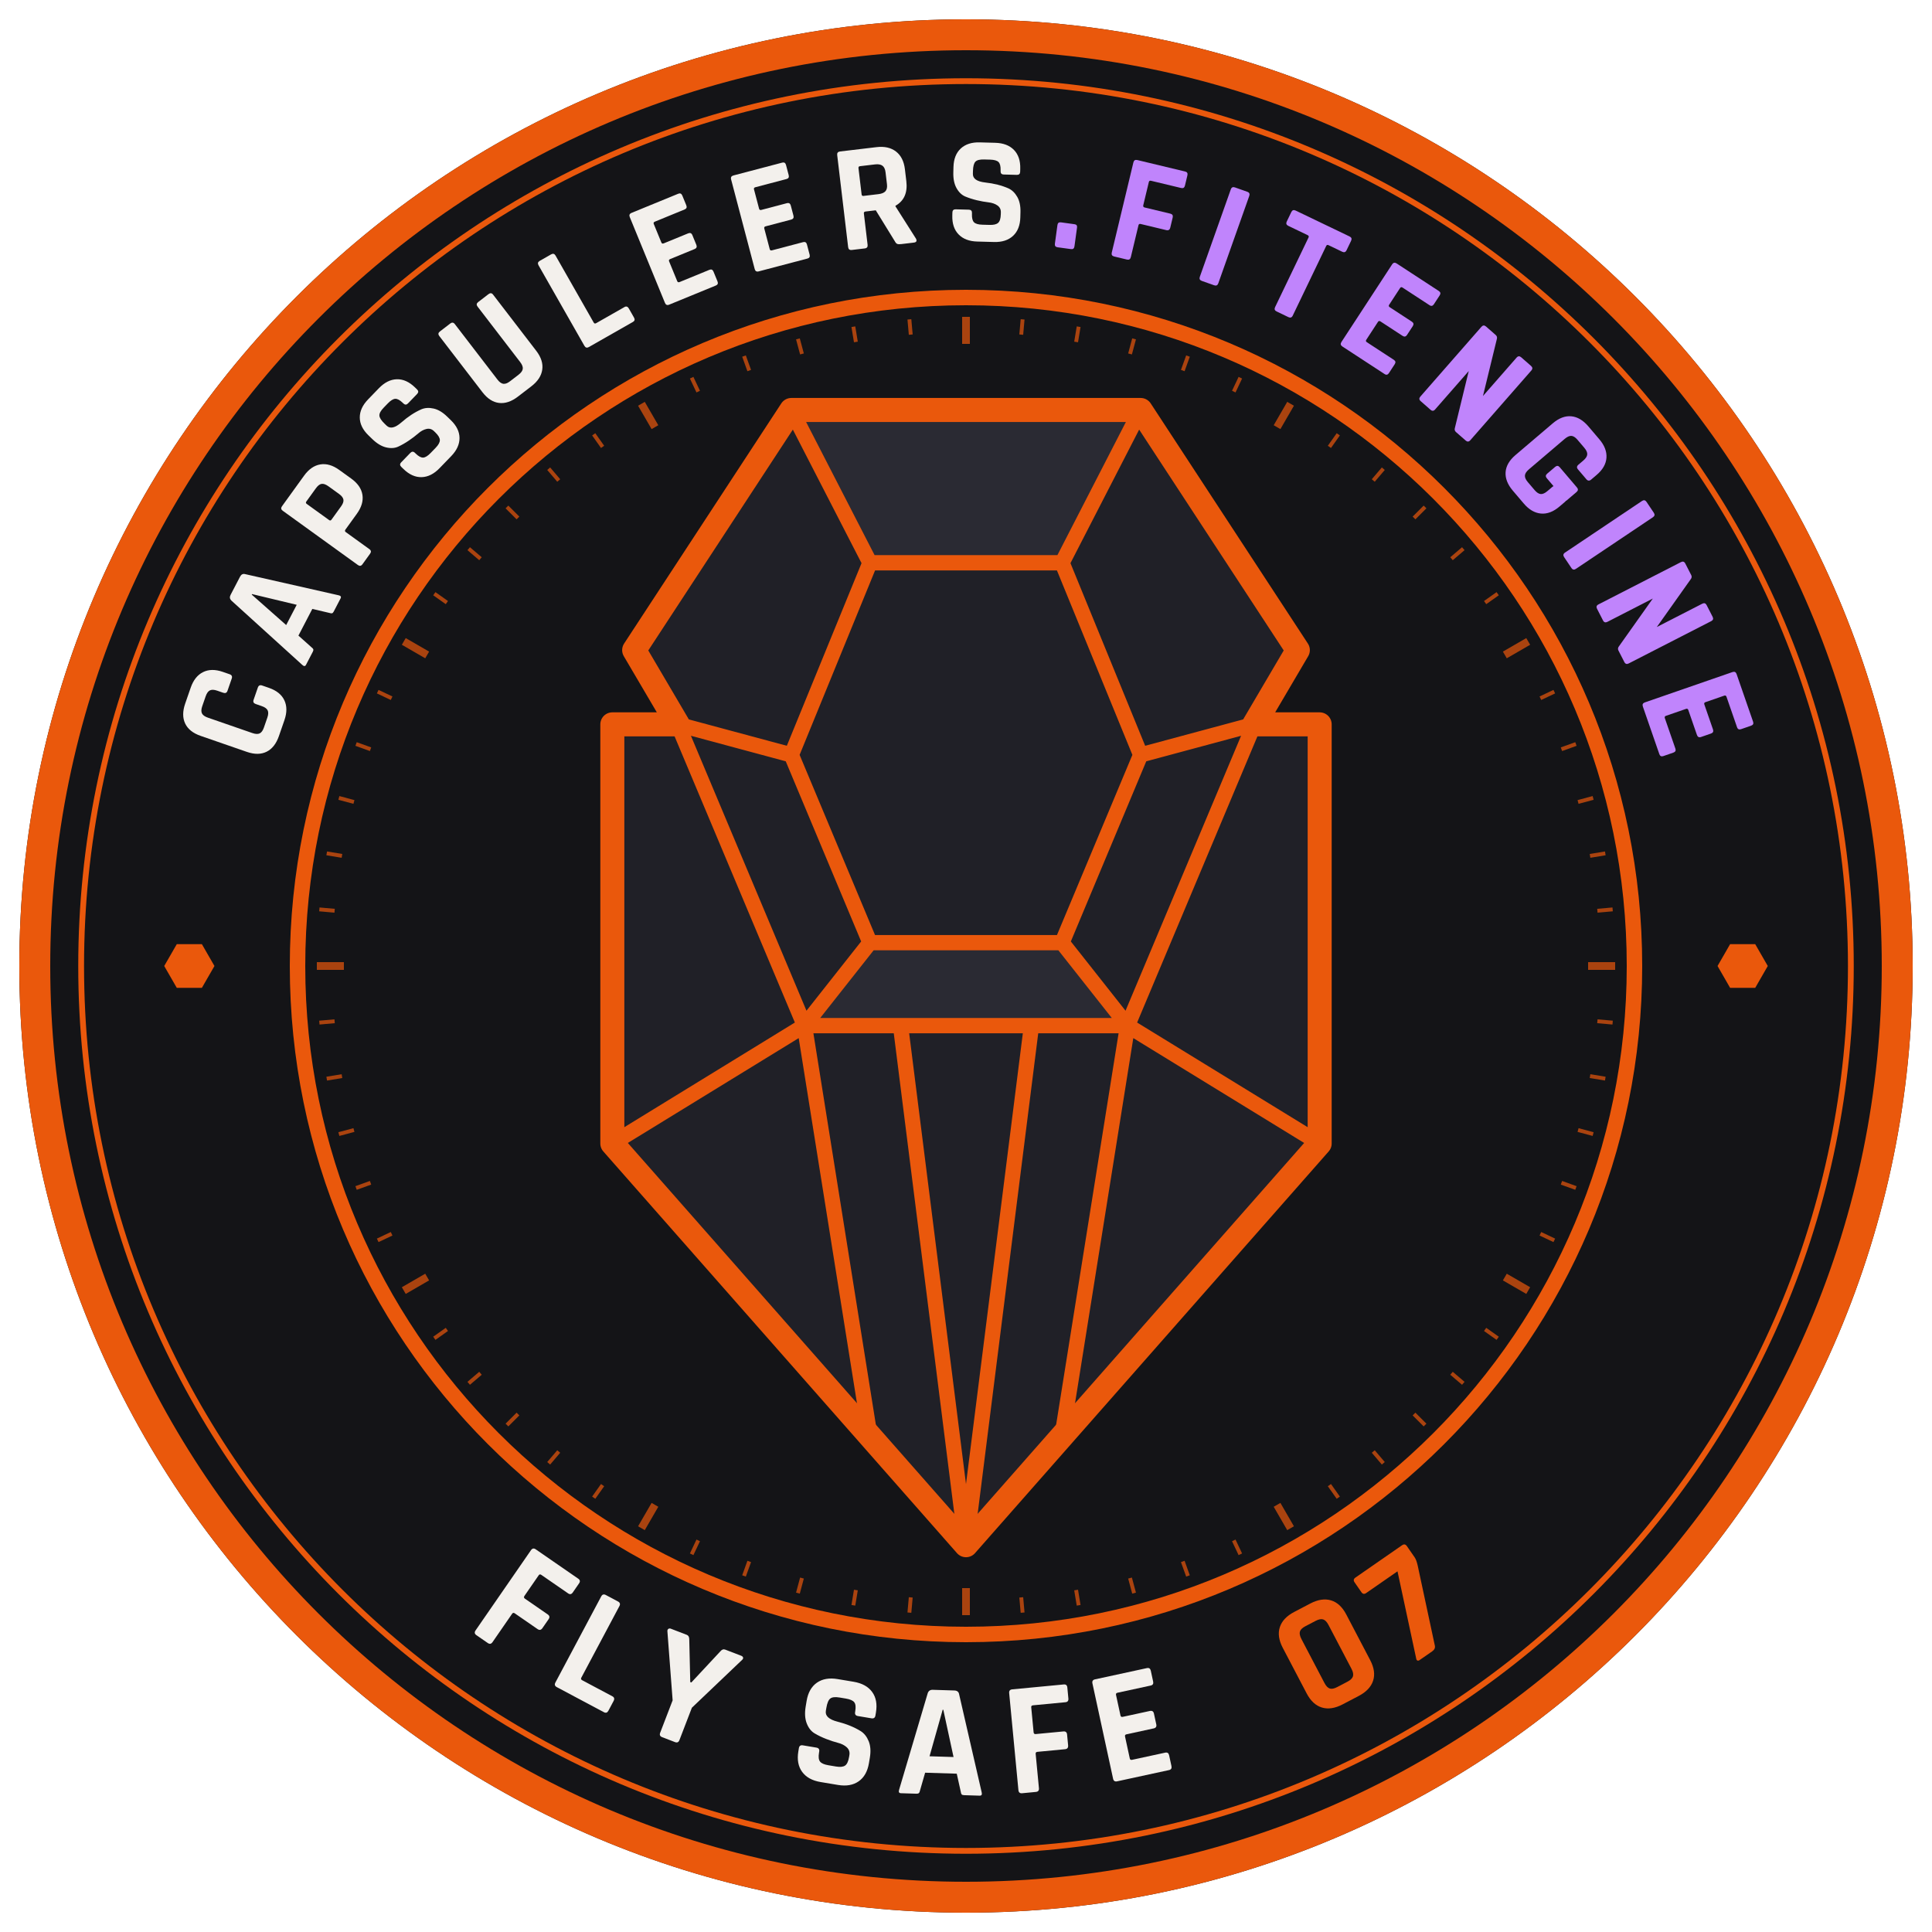
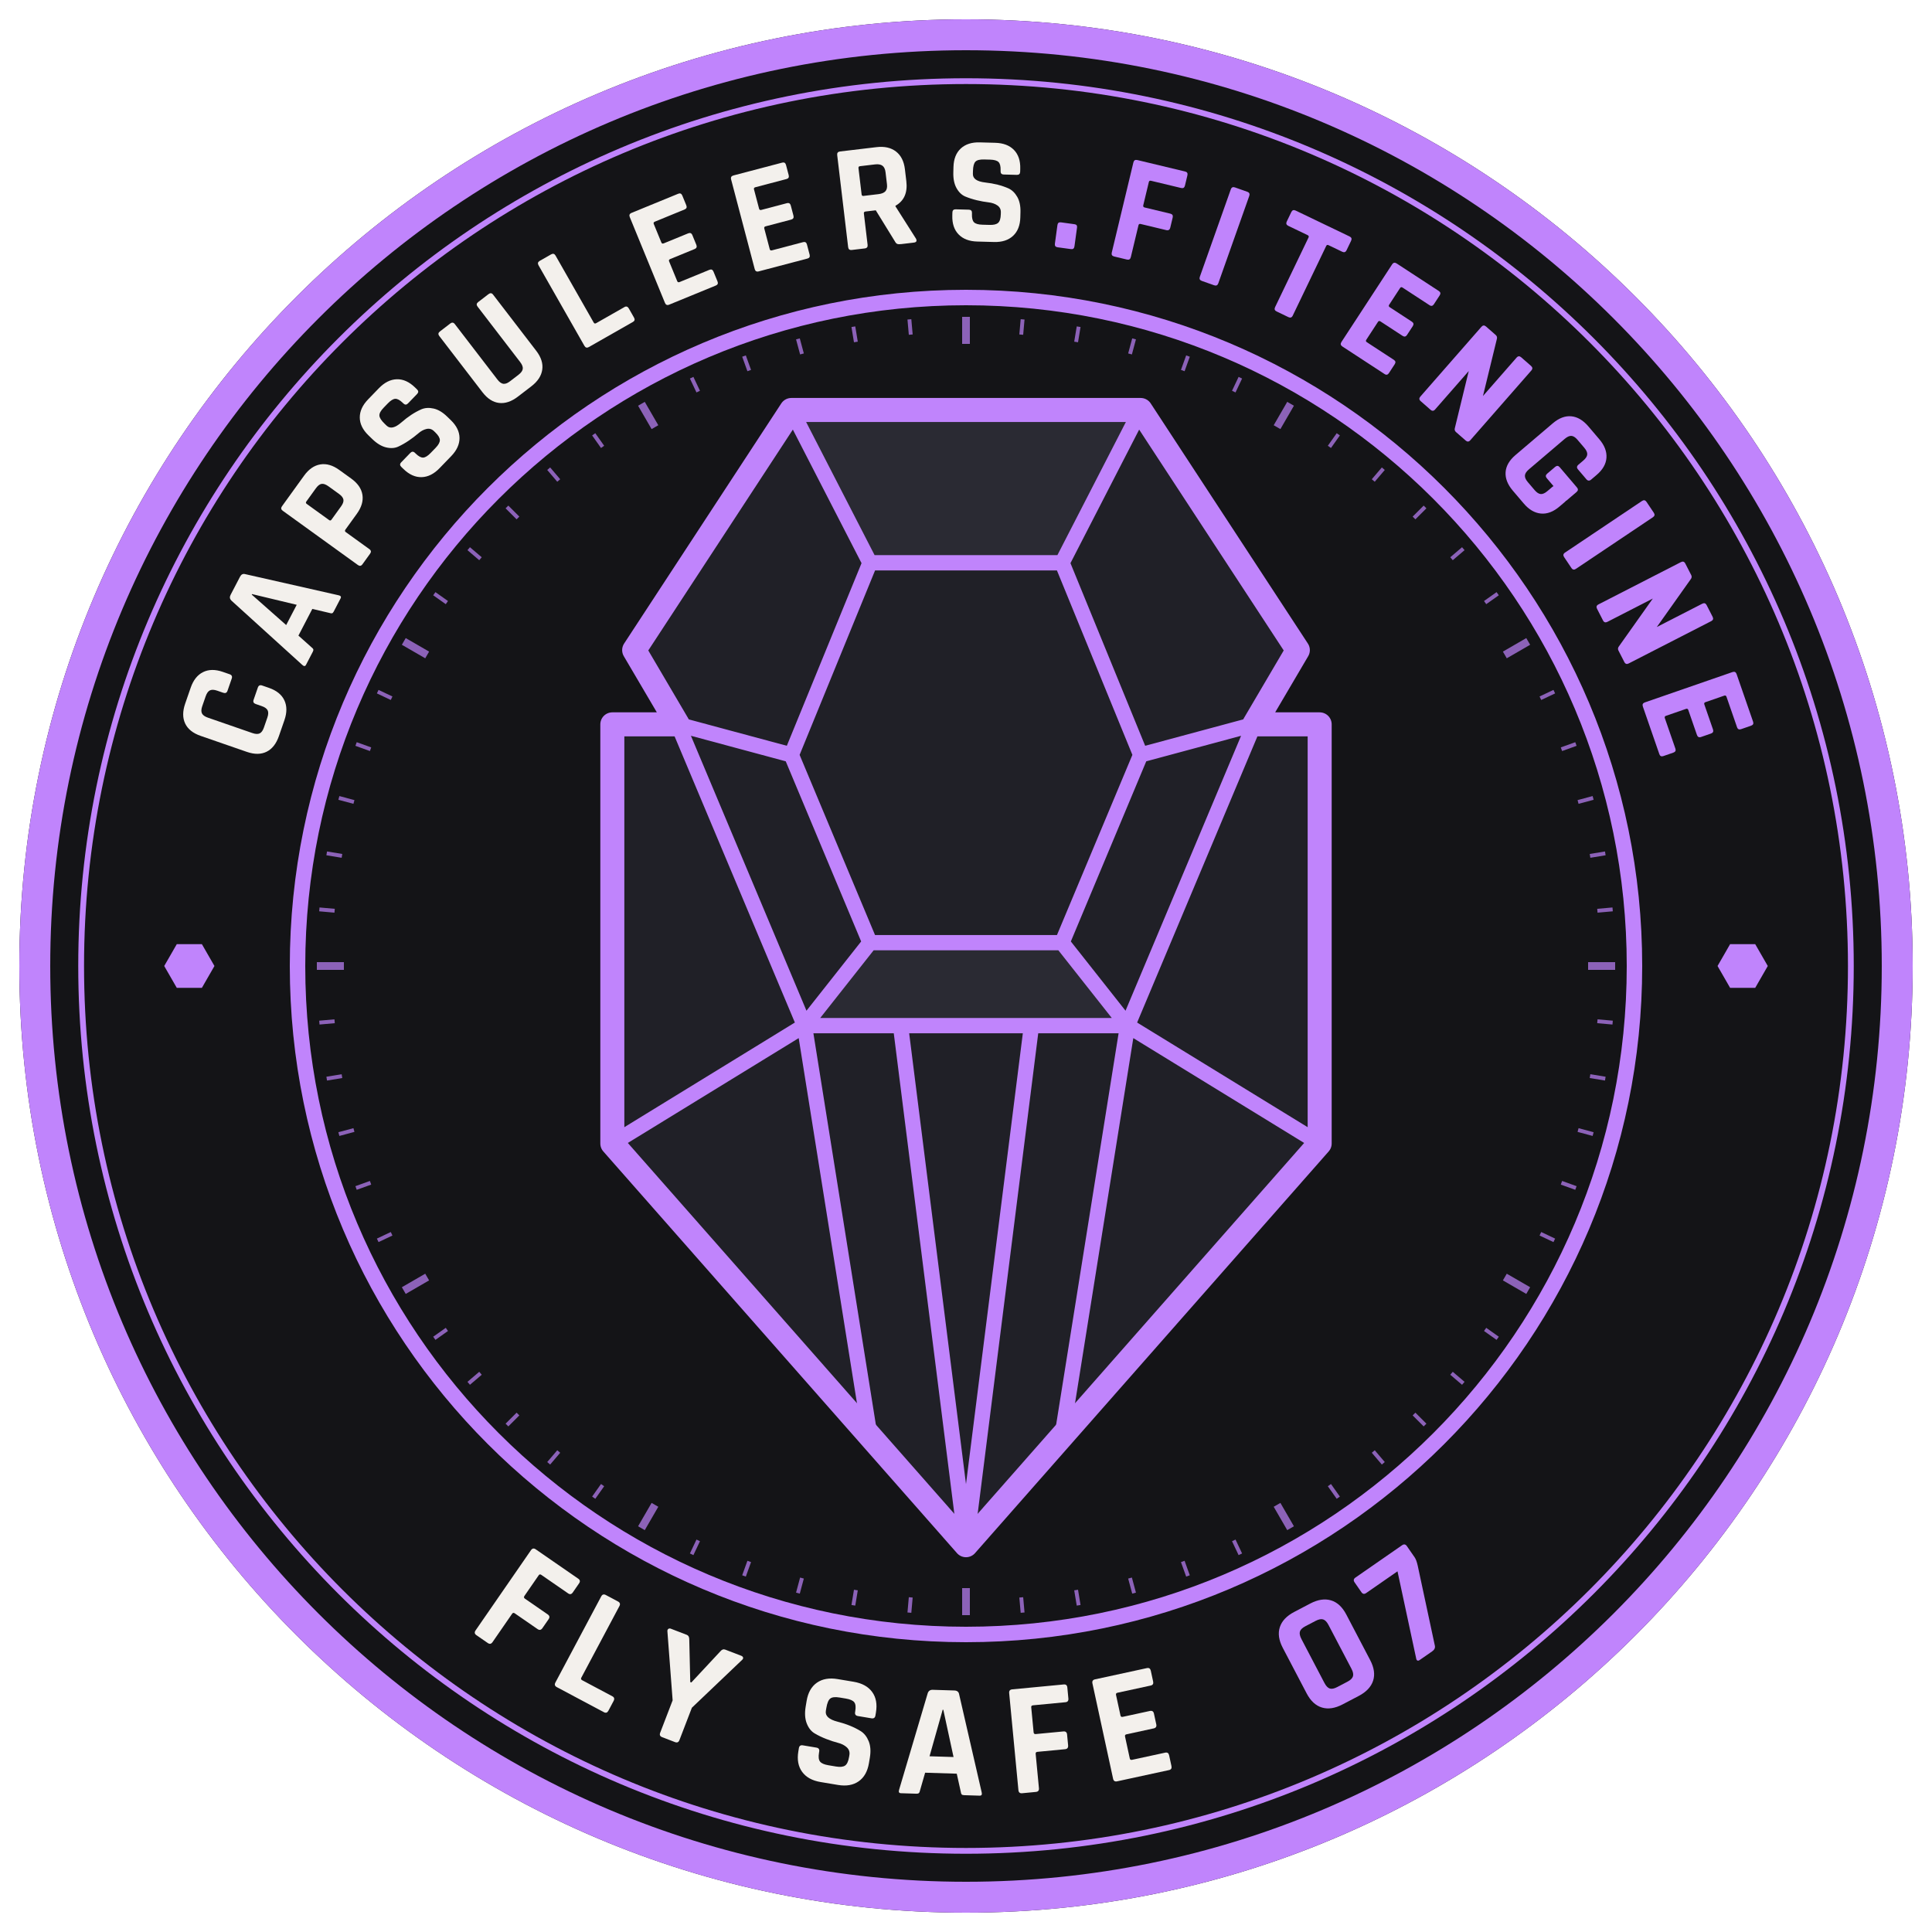
<svg xmlns="http://www.w3.org/2000/svg" viewBox="0 0 1000 1000" width="1000" height="1000">
  <circle cx="500" cy="500" r="490" fill="#141417" />
-   <circle cx="500" cy="500" r="482" fill="none" stroke="#ea580c" stroke-width="16" />
-   <circle cx="500" cy="500" r="458" fill="none" stroke="#ea580c" stroke-width="3" />
-   <circle cx="500" cy="500" r="346" fill="none" stroke="#ea580c" stroke-width="8" />
-   <line x1="822.0" y1="500.0" x2="836.0" y2="500.0" stroke="#ea580c" stroke-width="4" stroke-opacity="0.7" />
-   <line x1="826.8" y1="528.6" x2="834.7" y2="529.3" stroke="#ea580c" stroke-width="2" stroke-opacity="0.7" />
-   <line x1="823.0" y1="557.0" x2="830.9" y2="558.3" stroke="#ea580c" stroke-width="2" stroke-opacity="0.7" />
-   <line x1="816.8" y1="584.9" x2="824.6" y2="587.0" stroke="#ea580c" stroke-width="2" stroke-opacity="0.7" />
-   <line x1="808.2" y1="612.2" x2="815.7" y2="614.9" stroke="#ea580c" stroke-width="2" stroke-opacity="0.7" />
-   <line x1="797.3" y1="638.6" x2="804.5" y2="642.0" stroke="#ea580c" stroke-width="2" stroke-opacity="0.7" />
-   <line x1="778.9" y1="661.0" x2="791.0" y2="668.0" stroke="#ea580c" stroke-width="4" stroke-opacity="0.7" />
-   <line x1="768.7" y1="688.1" x2="775.2" y2="692.7" stroke="#ea580c" stroke-width="2" stroke-opacity="0.7" />
-   <line x1="751.3" y1="710.8" x2="757.4" y2="716.0" stroke="#ea580c" stroke-width="2" stroke-opacity="0.7" />
-   <line x1="731.9" y1="731.9" x2="737.6" y2="737.6" stroke="#ea580c" stroke-width="2" stroke-opacity="0.7" />
-   <line x1="710.8" y1="751.3" x2="716.0" y2="757.4" stroke="#ea580c" stroke-width="2" stroke-opacity="0.7" />
-   <line x1="688.1" y1="768.7" x2="692.7" y2="775.2" stroke="#ea580c" stroke-width="2" stroke-opacity="0.7" />
-   <line x1="661.0" y1="778.9" x2="668.0" y2="791.0" stroke="#ea580c" stroke-width="4" stroke-opacity="0.7" />
-   <line x1="638.6" y1="797.3" x2="642.0" y2="804.5" stroke="#ea580c" stroke-width="2" stroke-opacity="0.7" />
-   <line x1="612.2" y1="808.2" x2="614.9" y2="815.7" stroke="#ea580c" stroke-width="2" stroke-opacity="0.7" />
-   <line x1="584.9" y1="816.8" x2="587.0" y2="824.6" stroke="#ea580c" stroke-width="2" stroke-opacity="0.7" />
-   <line x1="557.0" y1="823.0" x2="558.3" y2="830.9" stroke="#ea580c" stroke-width="2" stroke-opacity="0.7" />
-   <line x1="528.6" y1="826.8" x2="529.3" y2="834.7" stroke="#ea580c" stroke-width="2" stroke-opacity="0.7" />
-   <line x1="500.0" y1="822.0" x2="500.0" y2="836.0" stroke="#ea580c" stroke-width="4" stroke-opacity="0.7" />
-   <line x1="471.4" y1="826.8" x2="470.7" y2="834.7" stroke="#ea580c" stroke-width="2" stroke-opacity="0.7" />
-   <line x1="443.0" y1="823.0" x2="441.7" y2="830.9" stroke="#ea580c" stroke-width="2" stroke-opacity="0.7" />
-   <line x1="415.1" y1="816.8" x2="413.0" y2="824.6" stroke="#ea580c" stroke-width="2" stroke-opacity="0.7" />
-   <line x1="387.8" y1="808.2" x2="385.1" y2="815.7" stroke="#ea580c" stroke-width="2" stroke-opacity="0.7" />
-   <line x1="361.4" y1="797.3" x2="358.0" y2="804.5" stroke="#ea580c" stroke-width="2" stroke-opacity="0.7" />
-   <line x1="339.0" y1="778.9" x2="332.0" y2="791.0" stroke="#ea580c" stroke-width="4" stroke-opacity="0.7" />
-   <line x1="311.9" y1="768.7" x2="307.3" y2="775.2" stroke="#ea580c" stroke-width="2" stroke-opacity="0.7" />
-   <line x1="289.2" y1="751.3" x2="284.0" y2="757.4" stroke="#ea580c" stroke-width="2" stroke-opacity="0.7" />
-   <line x1="268.1" y1="731.9" x2="262.4" y2="737.6" stroke="#ea580c" stroke-width="2" stroke-opacity="0.7" />
-   <line x1="248.7" y1="710.8" x2="242.6" y2="716.0" stroke="#ea580c" stroke-width="2" stroke-opacity="0.7" />
-   <line x1="231.3" y1="688.1" x2="224.8" y2="692.7" stroke="#ea580c" stroke-width="2" stroke-opacity="0.7" />
-   <line x1="221.1" y1="661.0" x2="209.0" y2="668.0" stroke="#ea580c" stroke-width="4" stroke-opacity="0.7" />
-   <line x1="202.7" y1="638.6" x2="195.5" y2="642.0" stroke="#ea580c" stroke-width="2" stroke-opacity="0.7" />
-   <line x1="191.8" y1="612.2" x2="184.3" y2="614.9" stroke="#ea580c" stroke-width="2" stroke-opacity="0.7" />
-   <line x1="183.2" y1="584.9" x2="175.4" y2="587.0" stroke="#ea580c" stroke-width="2" stroke-opacity="0.7" />
-   <line x1="177.0" y1="557.0" x2="169.1" y2="558.3" stroke="#ea580c" stroke-width="2" stroke-opacity="0.7" />
-   <line x1="173.2" y1="528.6" x2="165.3" y2="529.3" stroke="#ea580c" stroke-width="2" stroke-opacity="0.7" />
-   <line x1="178.0" y1="500.0" x2="164.0" y2="500.0" stroke="#ea580c" stroke-width="4" stroke-opacity="0.7" />
-   <line x1="173.2" y1="471.4" x2="165.3" y2="470.7" stroke="#ea580c" stroke-width="2" stroke-opacity="0.7" />
-   <line x1="177.0" y1="443.0" x2="169.1" y2="441.7" stroke="#ea580c" stroke-width="2" stroke-opacity="0.7" />
-   <line x1="183.2" y1="415.1" x2="175.4" y2="413.0" stroke="#ea580c" stroke-width="2" stroke-opacity="0.7" />
-   <line x1="191.8" y1="387.8" x2="184.3" y2="385.1" stroke="#ea580c" stroke-width="2" stroke-opacity="0.7" />
-   <line x1="202.7" y1="361.4" x2="195.5" y2="358.0" stroke="#ea580c" stroke-width="2" stroke-opacity="0.7" />
-   <line x1="221.1" y1="339.0" x2="209.0" y2="332.0" stroke="#ea580c" stroke-width="4" stroke-opacity="0.7" />
-   <line x1="231.3" y1="311.9" x2="224.8" y2="307.3" stroke="#ea580c" stroke-width="2" stroke-opacity="0.7" />
-   <line x1="248.7" y1="289.2" x2="242.6" y2="284.0" stroke="#ea580c" stroke-width="2" stroke-opacity="0.7" />
-   <line x1="268.1" y1="268.1" x2="262.4" y2="262.4" stroke="#ea580c" stroke-width="2" stroke-opacity="0.7" />
-   <line x1="289.2" y1="248.7" x2="284.0" y2="242.6" stroke="#ea580c" stroke-width="2" stroke-opacity="0.7" />
-   <line x1="311.9" y1="231.3" x2="307.3" y2="224.8" stroke="#ea580c" stroke-width="2" stroke-opacity="0.7" />
-   <line x1="339.0" y1="221.1" x2="332.0" y2="209.0" stroke="#ea580c" stroke-width="4" stroke-opacity="0.7" />
-   <line x1="361.4" y1="202.7" x2="358.0" y2="195.5" stroke="#ea580c" stroke-width="2" stroke-opacity="0.7" />
-   <line x1="387.8" y1="191.8" x2="385.1" y2="184.3" stroke="#ea580c" stroke-width="2" stroke-opacity="0.7" />
-   <line x1="415.1" y1="183.2" x2="413.0" y2="175.4" stroke="#ea580c" stroke-width="2" stroke-opacity="0.7" />
-   <line x1="443.0" y1="177.0" x2="441.7" y2="169.1" stroke="#ea580c" stroke-width="2" stroke-opacity="0.7" />
-   <line x1="471.4" y1="173.2" x2="470.7" y2="165.3" stroke="#ea580c" stroke-width="2" stroke-opacity="0.7" />
-   <line x1="500.0" y1="178.0" x2="500.0" y2="164.0" stroke="#ea580c" stroke-width="4" stroke-opacity="0.7" />
-   <line x1="528.6" y1="173.2" x2="529.3" y2="165.3" stroke="#ea580c" stroke-width="2" stroke-opacity="0.7" />
-   <line x1="557.0" y1="177.0" x2="558.3" y2="169.1" stroke="#ea580c" stroke-width="2" stroke-opacity="0.7" />
-   <line x1="584.9" y1="183.2" x2="587.0" y2="175.4" stroke="#ea580c" stroke-width="2" stroke-opacity="0.7" />
-   <line x1="612.2" y1="191.8" x2="614.9" y2="184.3" stroke="#ea580c" stroke-width="2" stroke-opacity="0.7" />
-   <line x1="638.6" y1="202.7" x2="642.0" y2="195.5" stroke="#ea580c" stroke-width="2" stroke-opacity="0.7" />
-   <line x1="661.0" y1="221.1" x2="668.0" y2="209.0" stroke="#ea580c" stroke-width="4" stroke-opacity="0.7" />
-   <line x1="688.1" y1="231.3" x2="692.7" y2="224.8" stroke="#ea580c" stroke-width="2" stroke-opacity="0.7" />
-   <line x1="710.8" y1="248.7" x2="716.0" y2="242.6" stroke="#ea580c" stroke-width="2" stroke-opacity="0.7" />
-   <line x1="731.9" y1="268.1" x2="737.6" y2="262.4" stroke="#ea580c" stroke-width="2" stroke-opacity="0.7" />
-   <line x1="751.3" y1="289.2" x2="757.4" y2="284.0" stroke="#ea580c" stroke-width="2" stroke-opacity="0.7" />
-   <line x1="768.7" y1="311.9" x2="775.2" y2="307.3" stroke="#ea580c" stroke-width="2" stroke-opacity="0.7" />
-   <line x1="778.9" y1="339.0" x2="791.0" y2="332.0" stroke="#ea580c" stroke-width="4" stroke-opacity="0.7" />
-   <line x1="797.3" y1="361.4" x2="804.5" y2="358.0" stroke="#ea580c" stroke-width="2" stroke-opacity="0.7" />
-   <line x1="808.2" y1="387.8" x2="815.7" y2="385.1" stroke="#ea580c" stroke-width="2" stroke-opacity="0.7" />
-   <line x1="816.8" y1="415.1" x2="824.6" y2="413.0" stroke="#ea580c" stroke-width="2" stroke-opacity="0.7" />
-   <line x1="823.0" y1="443.0" x2="830.9" y2="441.7" stroke="#ea580c" stroke-width="2" stroke-opacity="0.7" />
-   <line x1="826.8" y1="471.4" x2="834.7" y2="470.7" stroke="#ea580c" stroke-width="2" stroke-opacity="0.7" />
+   <circle cx="500" cy="500" r="482" fill="none" stroke="#c084fc" stroke-width="16" />
+   <circle cx="500" cy="500" r="458" fill="none" stroke="#c084fc" stroke-width="3" />
+   <circle cx="500" cy="500" r="346" fill="none" stroke="#c084fc" stroke-width="8" />
+   <line x1="822.0" y1="500.0" x2="836.0" y2="500.0" stroke="#c084fc" stroke-width="4" stroke-opacity="0.7" />
+   <line x1="826.8" y1="528.6" x2="834.7" y2="529.3" stroke="#c084fc" stroke-width="2" stroke-opacity="0.7" />
+   <line x1="823.0" y1="557.0" x2="830.9" y2="558.3" stroke="#c084fc" stroke-width="2" stroke-opacity="0.7" />
+   <line x1="816.8" y1="584.9" x2="824.6" y2="587.0" stroke="#c084fc" stroke-width="2" stroke-opacity="0.7" />
+   <line x1="808.2" y1="612.2" x2="815.7" y2="614.9" stroke="#c084fc" stroke-width="2" stroke-opacity="0.7" />
+   <line x1="797.3" y1="638.6" x2="804.5" y2="642.0" stroke="#c084fc" stroke-width="2" stroke-opacity="0.7" />
+   <line x1="778.9" y1="661.0" x2="791.0" y2="668.0" stroke="#c084fc" stroke-width="4" stroke-opacity="0.7" />
+   <line x1="768.7" y1="688.1" x2="775.2" y2="692.7" stroke="#c084fc" stroke-width="2" stroke-opacity="0.7" />
+   <line x1="751.3" y1="710.8" x2="757.4" y2="716.0" stroke="#c084fc" stroke-width="2" stroke-opacity="0.7" />
+   <line x1="731.9" y1="731.9" x2="737.6" y2="737.6" stroke="#c084fc" stroke-width="2" stroke-opacity="0.7" />
+   <line x1="710.8" y1="751.3" x2="716.0" y2="757.4" stroke="#c084fc" stroke-width="2" stroke-opacity="0.7" />
+   <line x1="688.1" y1="768.7" x2="692.7" y2="775.2" stroke="#c084fc" stroke-width="2" stroke-opacity="0.7" />
+   <line x1="661.0" y1="778.9" x2="668.0" y2="791.0" stroke="#c084fc" stroke-width="4" stroke-opacity="0.7" />
+   <line x1="638.6" y1="797.3" x2="642.0" y2="804.5" stroke="#c084fc" stroke-width="2" stroke-opacity="0.7" />
+   <line x1="612.2" y1="808.2" x2="614.9" y2="815.7" stroke="#c084fc" stroke-width="2" stroke-opacity="0.7" />
+   <line x1="584.9" y1="816.8" x2="587.0" y2="824.6" stroke="#c084fc" stroke-width="2" stroke-opacity="0.7" />
+   <line x1="557.0" y1="823.0" x2="558.3" y2="830.9" stroke="#c084fc" stroke-width="2" stroke-opacity="0.7" />
+   <line x1="528.6" y1="826.8" x2="529.3" y2="834.7" stroke="#c084fc" stroke-width="2" stroke-opacity="0.7" />
+   <line x1="500.0" y1="822.0" x2="500.0" y2="836.0" stroke="#c084fc" stroke-width="4" stroke-opacity="0.7" />
+   <line x1="471.4" y1="826.8" x2="470.7" y2="834.7" stroke="#c084fc" stroke-width="2" stroke-opacity="0.7" />
+   <line x1="443.0" y1="823.0" x2="441.7" y2="830.9" stroke="#c084fc" stroke-width="2" stroke-opacity="0.7" />
+   <line x1="415.1" y1="816.8" x2="413.0" y2="824.6" stroke="#c084fc" stroke-width="2" stroke-opacity="0.7" />
+   <line x1="387.8" y1="808.2" x2="385.1" y2="815.7" stroke="#c084fc" stroke-width="2" stroke-opacity="0.7" />
+   <line x1="361.4" y1="797.3" x2="358.0" y2="804.5" stroke="#c084fc" stroke-width="2" stroke-opacity="0.7" />
+   <line x1="339.0" y1="778.9" x2="332.0" y2="791.0" stroke="#c084fc" stroke-width="4" stroke-opacity="0.7" />
+   <line x1="311.9" y1="768.7" x2="307.3" y2="775.2" stroke="#c084fc" stroke-width="2" stroke-opacity="0.7" />
+   <line x1="289.2" y1="751.3" x2="284.0" y2="757.4" stroke="#c084fc" stroke-width="2" stroke-opacity="0.7" />
+   <line x1="268.1" y1="731.9" x2="262.4" y2="737.6" stroke="#c084fc" stroke-width="2" stroke-opacity="0.7" />
+   <line x1="248.7" y1="710.8" x2="242.6" y2="716.0" stroke="#c084fc" stroke-width="2" stroke-opacity="0.7" />
+   <line x1="231.3" y1="688.1" x2="224.8" y2="692.7" stroke="#c084fc" stroke-width="2" stroke-opacity="0.7" />
+   <line x1="221.1" y1="661.0" x2="209.0" y2="668.0" stroke="#c084fc" stroke-width="4" stroke-opacity="0.7" />
+   <line x1="202.7" y1="638.6" x2="195.5" y2="642.0" stroke="#c084fc" stroke-width="2" stroke-opacity="0.7" />
+   <line x1="191.8" y1="612.2" x2="184.3" y2="614.9" stroke="#c084fc" stroke-width="2" stroke-opacity="0.7" />
+   <line x1="183.2" y1="584.9" x2="175.4" y2="587.0" stroke="#c084fc" stroke-width="2" stroke-opacity="0.7" />
+   <line x1="177.0" y1="557.0" x2="169.1" y2="558.3" stroke="#c084fc" stroke-width="2" stroke-opacity="0.7" />
+   <line x1="173.2" y1="528.6" x2="165.3" y2="529.3" stroke="#c084fc" stroke-width="2" stroke-opacity="0.7" />
+   <line x1="178.0" y1="500.0" x2="164.0" y2="500.0" stroke="#c084fc" stroke-width="4" stroke-opacity="0.7" />
+   <line x1="173.2" y1="471.4" x2="165.3" y2="470.7" stroke="#c084fc" stroke-width="2" stroke-opacity="0.7" />
+   <line x1="177.0" y1="443.0" x2="169.1" y2="441.7" stroke="#c084fc" stroke-width="2" stroke-opacity="0.7" />
+   <line x1="183.2" y1="415.1" x2="175.4" y2="413.0" stroke="#c084fc" stroke-width="2" stroke-opacity="0.7" />
+   <line x1="191.8" y1="387.8" x2="184.3" y2="385.1" stroke="#c084fc" stroke-width="2" stroke-opacity="0.7" />
+   <line x1="202.7" y1="361.4" x2="195.5" y2="358.0" stroke="#c084fc" stroke-width="2" stroke-opacity="0.7" />
+   <line x1="221.1" y1="339.0" x2="209.0" y2="332.0" stroke="#c084fc" stroke-width="4" stroke-opacity="0.7" />
+   <line x1="231.3" y1="311.9" x2="224.8" y2="307.3" stroke="#c084fc" stroke-width="2" stroke-opacity="0.7" />
+   <line x1="248.7" y1="289.2" x2="242.6" y2="284.0" stroke="#c084fc" stroke-width="2" stroke-opacity="0.7" />
+   <line x1="268.1" y1="268.1" x2="262.4" y2="262.4" stroke="#c084fc" stroke-width="2" stroke-opacity="0.7" />
+   <line x1="289.2" y1="248.7" x2="284.0" y2="242.6" stroke="#c084fc" stroke-width="2" stroke-opacity="0.7" />
+   <line x1="311.9" y1="231.3" x2="307.3" y2="224.8" stroke="#c084fc" stroke-width="2" stroke-opacity="0.7" />
+   <line x1="339.0" y1="221.1" x2="332.0" y2="209.0" stroke="#c084fc" stroke-width="4" stroke-opacity="0.7" />
+   <line x1="361.4" y1="202.7" x2="358.0" y2="195.5" stroke="#c084fc" stroke-width="2" stroke-opacity="0.7" />
+   <line x1="387.8" y1="191.8" x2="385.1" y2="184.3" stroke="#c084fc" stroke-width="2" stroke-opacity="0.7" />
+   <line x1="415.1" y1="183.2" x2="413.0" y2="175.4" stroke="#c084fc" stroke-width="2" stroke-opacity="0.7" />
+   <line x1="443.0" y1="177.0" x2="441.7" y2="169.1" stroke="#c084fc" stroke-width="2" stroke-opacity="0.7" />
+   <line x1="471.4" y1="173.2" x2="470.7" y2="165.3" stroke="#c084fc" stroke-width="2" stroke-opacity="0.7" />
+   <line x1="500.0" y1="178.0" x2="500.0" y2="164.0" stroke="#c084fc" stroke-width="4" stroke-opacity="0.7" />
+   <line x1="528.6" y1="173.2" x2="529.3" y2="165.3" stroke="#c084fc" stroke-width="2" stroke-opacity="0.7" />
+   <line x1="557.0" y1="177.0" x2="558.3" y2="169.1" stroke="#c084fc" stroke-width="2" stroke-opacity="0.7" />
+   <line x1="584.9" y1="183.2" x2="587.0" y2="175.4" stroke="#c084fc" stroke-width="2" stroke-opacity="0.7" />
+   <line x1="612.2" y1="191.8" x2="614.9" y2="184.3" stroke="#c084fc" stroke-width="2" stroke-opacity="0.7" />
+   <line x1="638.6" y1="202.7" x2="642.0" y2="195.5" stroke="#c084fc" stroke-width="2" stroke-opacity="0.7" />
+   <line x1="661.0" y1="221.1" x2="668.0" y2="209.0" stroke="#c084fc" stroke-width="4" stroke-opacity="0.7" />
+   <line x1="688.1" y1="231.3" x2="692.7" y2="224.8" stroke="#c084fc" stroke-width="2" stroke-opacity="0.7" />
+   <line x1="710.8" y1="248.7" x2="716.0" y2="242.6" stroke="#c084fc" stroke-width="2" stroke-opacity="0.7" />
+   <line x1="731.9" y1="268.1" x2="737.6" y2="262.4" stroke="#c084fc" stroke-width="2" stroke-opacity="0.7" />
+   <line x1="751.3" y1="289.2" x2="757.4" y2="284.0" stroke="#c084fc" stroke-width="2" stroke-opacity="0.7" />
+   <line x1="768.7" y1="311.9" x2="775.2" y2="307.3" stroke="#c084fc" stroke-width="2" stroke-opacity="0.7" />
+   <line x1="778.9" y1="339.0" x2="791.0" y2="332.0" stroke="#c084fc" stroke-width="4" stroke-opacity="0.7" />
+   <line x1="797.3" y1="361.4" x2="804.5" y2="358.0" stroke="#c084fc" stroke-width="2" stroke-opacity="0.7" />
+   <line x1="808.2" y1="387.8" x2="815.7" y2="385.1" stroke="#c084fc" stroke-width="2" stroke-opacity="0.7" />
+   <line x1="816.8" y1="415.1" x2="824.6" y2="413.0" stroke="#c084fc" stroke-width="2" stroke-opacity="0.7" />
+   <line x1="823.0" y1="443.0" x2="830.9" y2="441.7" stroke="#c084fc" stroke-width="2" stroke-opacity="0.7" />
+   <line x1="826.8" y1="471.4" x2="834.7" y2="470.7" stroke="#c084fc" stroke-width="2" stroke-opacity="0.7" />
  <path fill="#f3f0ec" fill-rule="evenodd" transform="translate(145.65 377.28) rotate(-70.898) scale(0.07985 -0.07985) translate(-269.0 0)" d="M329 0H220Q141 0 98.0 42.0Q55 84 55 163V480Q55 559 98.0 601.0Q141 643 220 643H329Q407 643 450.5 600.5Q494 558 494 480V433Q494 411 472 411H388Q367 411 367 433V474Q367 506 353.5 519.5Q340 533 308 533H240Q209 533 195.5 519.5Q182 506 182 474V169Q182 137 195.5 123.5Q209 110 240 110H308Q340 110 353.5 123.5Q367 137 367 169V210Q367 232 388 232H472Q494 232 494 210V163Q494 85 450.5 42.5Q407 0 329 0Z" />
  <path fill="#f3f0ec" fill-rule="evenodd" transform="translate(167.34 326.91) rotate(-62.511) scale(0.07985 -0.07985) translate(-278.5 0)" d="M132 0H36Q18 0 24 21L182 622Q189 643 212 643H345Q370 643 375 622L533 21Q539 0 521 0H425Q414 0 410.0 4.5Q406 9 404 21L376 131H181L153 21Q151 9 146.5 4.5Q142 0 132 0ZM277 522 205 233H353L281 522Z" />
  <path fill="#f3f0ec" fill-rule="evenodd" transform="translate(195.96 280.49) rotate(-54.172) scale(0.07985 -0.07985) translate(-265.0 0)" d="M171 0H86Q65 0 65 21V622Q65 643 86 643H330Q408 643 451.0 600.5Q494 558 494 480V384Q494 306 451.0 263.5Q408 221 330 221H204Q192 221 192 210V21Q192 0 171 0ZM203 332H309Q341 332 354.0 345.5Q367 359 367 390V474Q367 506 354.0 519.5Q341 533 309 533H203Q192 533 192 522V343Q192 332 203 332Z" />
  <path fill="#f3f0ec" fill-rule="evenodd" transform="translate(230.51 239.23) rotate(-45.943) scale(0.07985 -0.07985) translate(-269.5 0)" d="M49 164V184Q49 205 70 205H155Q176 205 176 184V176Q176 138 191.0 124.0Q206 110 246 110H293Q332 110 347.5 125.0Q363 140 363 181V193Q363 222 339.5 237.5Q316 253 281.0 256.0Q246 259 205.5 267.5Q165 276 130.0 289.5Q95 303 71.5 342.5Q48 382 48 444V479Q48 557 92.0 600.0Q136 643 214 643H314Q393 643 437.0 600.0Q481 557 481 479V460Q481 439 460 439H375Q354 439 354 460V466Q354 505 339.0 519.0Q324 533 284 533H245Q204 533 189.5 517.5Q175 502 175 457V438Q175 391 257 384Q342 377 408 350Q443 335 466.5 296.5Q490 258 490 198V164Q490 86 446.0 43.0Q402 0 324 0H215Q137 0 93.0 43.0Q49 86 49 164Z" />
  <path fill="#f3f0ec" fill-rule="evenodd" transform="translate(271.56 202.61) rotate(-37.531) scale(0.07985 -0.07985) translate(-280.0 0)" d="M394 643H478Q500 643 500 623V163Q500 85 456.5 42.5Q413 0 335 0H225Q146 0 103.0 42.0Q60 84 60 163V622Q60 643 81 643H166Q187 643 187 622V169Q187 137 200.5 123.5Q214 110 245 110H314Q346 110 359.5 123.5Q373 137 373 169V622Q373 643 394 643Z" />
  <path fill="#f3f0ec" fill-rule="evenodd" transform="translate(314.39 174.16) rotate(-29.668) scale(0.07985 -0.07985) translate(-224.5 0)" d="M415 0H86Q65 0 65 21V622Q65 643 86 643H171Q192 643 192 622V122Q192 111 204 111H415Q435 111 435 89V21Q435 0 415 0Z" />
  <path fill="#f3f0ec" fill-rule="evenodd" transform="translate(357.71 153.04) rotate(-22.299) scale(0.07985 -0.07985) translate(-239.5 0)" d="M413 0H86Q65 0 65 21V622Q65 643 86 643H413Q433 643 433 622V554Q433 533 413 533H204Q192 533 192 522V392Q192 381 204 381H375Q396 381 396 360V292Q396 271 375 271H204Q192 271 192 260V121Q192 110 204 110H413Q433 110 433 89V21Q433 0 413 0Z" />
  <path fill="#f3f0ec" fill-rule="evenodd" transform="translate(404.54 137.35) rotate(-14.747) scale(0.07985 -0.07985) translate(-239.5 0)" d="M413 0H86Q65 0 65 21V622Q65 643 86 643H413Q433 643 433 622V554Q433 533 413 533H204Q192 533 192 522V392Q192 381 204 381H375Q396 381 396 360V292Q396 271 375 271H204Q192 271 192 260V121Q192 110 204 110H413Q433 110 433 89V21Q433 0 413 0Z" />
  <path fill="#f3f0ec" fill-rule="evenodd" transform="translate(455.73 127.62) rotate(-6.780) scale(0.07985 -0.07985) translate(-273.5 0)" d="M171 0H86Q65 0 65 21V622Q65 643 86 643H324Q402 643 446.0 600.0Q490 557 490 479V401Q490 288 401 251V247L508 24Q517 0 491 0H410Q392 0 384.0 4.0Q376 8 371 21L271 237H204Q192 237 192 226V21Q192 0 171 0ZM203 339H301Q333 339 348.0 352.5Q363 366 363 396V474Q363 505 348.0 519.0Q333 533 301 533H203Q192 533 192 522V350Q192 339 203 339Z" />
  <path fill="#f3f0ec" fill-rule="evenodd" transform="translate(510.16 125.14) rotate(1.552) scale(0.07985 -0.07985) translate(-269.5 0)" d="M49 164V184Q49 205 70 205H155Q176 205 176 184V176Q176 138 191.0 124.0Q206 110 246 110H293Q332 110 347.5 125.0Q363 140 363 181V193Q363 222 339.5 237.5Q316 253 281.0 256.0Q246 259 205.5 267.5Q165 276 130.0 289.5Q95 303 71.5 342.5Q48 382 48 444V479Q48 557 92.0 600.0Q136 643 214 643H314Q393 643 437.0 600.0Q481 557 481 479V460Q481 439 460 439H375Q354 439 354 460V466Q354 505 339.0 519.0Q324 533 284 533H245Q204 533 189.5 517.5Q175 502 175 457V438Q175 391 257 384Q342 377 408 350Q443 335 466.5 296.5Q490 258 490 198V164Q490 86 446.0 43.0Q402 0 324 0H215Q137 0 93.0 43.0Q49 86 49 164Z" />
  <path fill="#c084fc" fill-rule="evenodd" transform="translate(550.85 128.46) rotate(7.793) scale(0.07985 -0.07985) translate(-102.0 0)" d="M166 144V21Q166 0 147 0H58Q38 0 38 21V143Q38 163 58 163H147Q166 163 166 144Z" />
  <path fill="#c084fc" fill-rule="evenodd" transform="translate(587.48 135.35) rotate(13.490) scale(0.07985 -0.07985) translate(-225.0 0)" d="M171 0H86Q65 0 65 21V622Q65 643 86 643H405Q425 643 425 622V554Q425 533 405 533H204Q192 533 192 522V367Q192 355 204 355H375Q396 355 396 334V267Q396 245 375 245H204Q192 245 192 234V21Q192 0 171 0Z" />
  <path fill="#c084fc" fill-rule="evenodd" transform="translate(625.25 146.53) rotate(19.511) scale(0.07985 -0.07985) translate(-128.5 0)" d="M171 0H86Q65 0 65 21V622Q65 643 86 643H171Q192 643 192 622V21Q192 0 171 0Z" />
  <path fill="#c084fc" fill-rule="evenodd" transform="translate(662.35 161.97) rotate(25.654) scale(0.07985 -0.07985) translate(-235.0 0)" d="M298 0H213Q192 0 192 21V522Q192 533 180 533H41Q20 533 20 554V622Q20 643 41 643H429Q450 643 450 622V554Q450 533 429 533H330Q319 533 319 522V21Q319 0 298 0Z" />
  <path fill="#c084fc" fill-rule="evenodd" transform="translate(705.07 186.04) rotate(33.151) scale(0.07985 -0.07985) translate(-239.5 0)" d="M413 0H86Q65 0 65 21V622Q65 643 86 643H413Q433 643 433 622V554Q433 533 413 533H204Q192 533 192 522V392Q192 381 204 381H375Q396 381 396 360V292Q396 271 375 271H204Q192 271 192 260V121Q192 110 204 110H413Q433 110 433 89V21Q433 0 413 0Z" />
  <path fill="#c084fc" fill-rule="evenodd" transform="translate(746.99 217.83) rotate(41.197) scale(0.07985 -0.07985) translate(-280.0 0)" d="M171 0H86Q65 0 65 21V622Q65 643 86 643H170Q186 643 193 627L368 291V622Q368 643 389 643H474Q495 643 495 622V21Q495 0 474 0H390Q374 0 367 16L192 352V21Q192 0 171 0Z" />
  <path fill="#c084fc" fill-rule="evenodd" transform="translate(785.59 256.97) rotate(49.603) scale(0.07985 -0.07985) translate(-269.0 0)" d="M329 0H220Q141 0 98.0 42.0Q55 84 55 163V480Q55 559 98.0 601.0Q141 643 220 643H329Q407 643 450.5 600.5Q494 558 494 480V433Q494 411 472 411H388Q367 411 367 433V474Q367 506 353.5 519.5Q340 533 308 533H240Q209 533 195.5 519.5Q182 506 182 474V169Q182 137 195.5 123.5Q209 110 240 110H308Q340 110 353.5 123.5Q367 137 367 169V210Q367 232 388 232H472Q494 232 494 210V163Q494 85 450.5 42.5Q407 0 329 0Z" />
  <path fill="#c084fc" fill-rule="evenodd" transform="translate(785.59 256.97) rotate(49.603) scale(0.07985 -0.07985) translate(-269.0 0)" d="M301 220H494V309Q494 330 473 330H301Q280 330 280 309V241Q280 220 301 220Z" />
  <path fill="#c084fc" fill-rule="evenodd" transform="translate(811.47 291.17) rotate(56.160) scale(0.07985 -0.07985) translate(-128.5 0)" d="M171 0H86Q65 0 65 21V622Q65 643 86 643H171Q192 643 192 622V21Q192 0 171 0Z" />
  <path fill="#c084fc" fill-rule="evenodd" transform="translate(833.69 328.89) rotate(62.852) scale(0.07985 -0.07985) translate(-280.0 0)" d="M171 0H86Q65 0 65 21V622Q65 643 86 643H170Q186 643 193 627L368 291V622Q368 643 389 643H474Q495 643 495 622V21Q495 0 474 0H390Q374 0 367 16L192 352V21Q192 0 171 0Z" />
  <path fill="#c084fc" fill-rule="evenodd" transform="translate(854.35 377.28) rotate(70.898) scale(0.07985 -0.07985) translate(-239.5 0)" d="M413 0H86Q65 0 65 21V622Q65 643 86 643H413Q433 643 433 622V554Q433 533 413 533H204Q192 533 192 522V392Q192 381 204 381H375Q396 381 396 360V292Q396 271 375 271H204Q192 271 192 260V121Q192 110 204 110H413Q433 110 433 89V21Q433 0 413 0Z" />
  <path fill="#f3f0ec" fill-rule="evenodd" transform="translate(256.20 853.00) rotate(34.632) scale(0.084 -0.084) translate(-225.0 0)" d="M171 0H86Q65 0 65 21V622Q65 643 86 643H405Q425 643 425 622V554Q425 533 405 533H204Q192 533 192 522V367Q192 355 204 355H375Q396 355 396 334V267Q396 245 375 245H204Q192 245 192 234V21Q192 0 171 0Z" />
  <path fill="#f3f0ec" fill-rule="evenodd" transform="translate(298.47 878.72) rotate(28.018) scale(0.084 -0.084) translate(-224.5 0)" d="M415 0H86Q65 0 65 21V622Q65 643 86 643H171Q192 643 192 622V122Q192 111 204 111H415Q435 111 435 89V21Q435 0 415 0Z" />
  <path fill="#f3f0ec" fill-rule="evenodd" transform="translate(346.05 900.43) rotate(21.029) scale(0.084 -0.084) translate(-258.5 0)" d="M301 0H216Q195 0 195 21V235L12 621Q8 630 12.5 636.5Q17 643 26 643H132Q148 643 156 622L256 379H263L361 622Q368 643 385 643H491Q501 643 505.5 637.0Q510 631 505 621L322 235V21Q322 0 301 0Z" />
  <path fill="#f3f0ec" fill-rule="evenodd" transform="translate(429.22 923.13) rotate(9.497) scale(0.084 -0.084) translate(-269.5 0)" d="M49 164V184Q49 205 70 205H155Q176 205 176 184V176Q176 138 191.0 124.0Q206 110 246 110H293Q332 110 347.5 125.0Q363 140 363 181V193Q363 222 339.5 237.5Q316 253 281.0 256.0Q246 259 205.5 267.5Q165 276 130.0 289.5Q95 303 71.5 342.5Q48 382 48 444V479Q48 557 92.0 600.0Q136 643 214 643H314Q393 643 437.0 600.0Q481 557 481 479V460Q481 439 460 439H375Q354 439 354 460V466Q354 505 339.0 519.0Q324 533 284 533H245Q204 533 189.5 517.5Q175 502 175 457V438Q175 391 257 384Q342 377 408 350Q443 335 466.5 296.5Q490 258 490 198V164Q490 86 446.0 43.0Q402 0 324 0H215Q137 0 93.0 43.0Q49 86 49 164Z" />
  <path fill="#f3f0ec" fill-rule="evenodd" transform="translate(486.69 928.80) rotate(1.778) scale(0.084 -0.084) translate(-278.5 0)" d="M132 0H36Q18 0 24 21L182 622Q189 643 212 643H345Q370 643 375 622L533 21Q539 0 521 0H425Q414 0 410.0 4.5Q406 9 404 21L376 131H181L153 21Q151 9 146.5 4.5Q142 0 132 0ZM277 522 205 233H353L281 522Z" />
  <path fill="#f3f0ec" fill-rule="evenodd" transform="translate(540.68 927.07) rotate(-5.441) scale(0.084 -0.084) translate(-225.0 0)" d="M171 0H86Q65 0 65 21V622Q65 643 86 643H405Q425 643 425 622V554Q425 533 405 533H204Q192 533 192 522V367Q192 355 204 355H375Q396 355 396 334V267Q396 245 375 245H204Q192 245 192 234V21Q192 0 171 0Z" />
  <path fill="#f3f0ec" fill-rule="evenodd" transform="translate(590.83 919.28) rotate(-12.223) scale(0.084 -0.084) translate(-239.5 0)" d="M413 0H86Q65 0 65 21V622Q65 643 86 643H413Q433 643 433 622V554Q433 533 413 533H204Q192 533 192 522V392Q192 381 204 381H375Q396 381 396 360V292Q396 271 375 271H204Q192 271 192 260V121Q192 110 204 110H413Q433 110 433 89V21Q433 0 413 0Z" />
-   <path fill="#ea580c" fill-rule="evenodd" transform="translate(699.11 880.00) rotate(-27.654) scale(0.084 -0.084) translate(-276.0 0)" d="M240 110H311Q343 110 356.5 123.5Q370 137 370 169V474Q370 506 356.5 519.5Q343 533 311 533H240Q208 533 195.0 519.5Q182 506 182 474V169Q182 137 195.0 123.5Q208 110 240 110ZM332 0H220Q141 0 98.0 42.0Q55 84 55 163V480Q55 559 98.0 601.0Q141 643 220 643H332Q411 643 454.0 601.0Q497 559 497 480V163Q497 84 454.0 42.0Q411 0 332 0Z" />
-   <path fill="#ea580c" fill-rule="evenodd" transform="translate(744.46 852.54) rotate(-34.738) scale(0.084 -0.084) translate(-215.5 0)" d="M169 0H75Q66 0 62.5 5.5Q59 11 64 21L275 527H40Q19 527 19 548V622Q19 643 40 643H390Q411 643 411 622V538Q411 518 397 484L203 19Q195 0 169 0Z" />
-   <polygon fill="#ea580c" points="111.0,500.0 104.5,511.3 91.5,511.3 85.0,500.0 91.5,488.7 104.5,488.7" />
-   <polygon fill="#ea580c" points="915.0,500.0 908.5,511.3 895.5,511.3 889.0,500.0 895.5,488.7 908.5,488.7" />
+   <path fill="#c084fc" fill-rule="evenodd" transform="translate(699.11 880.00) rotate(-27.654) scale(0.084 -0.084) translate(-276.0 0)" d="M240 110H311Q343 110 356.5 123.5Q370 137 370 169V474Q370 506 356.5 519.5Q343 533 311 533H240Q208 533 195.0 519.5Q182 506 182 474V169Q182 137 195.0 123.5Q208 110 240 110ZM332 0H220Q141 0 98.0 42.0Q55 84 55 163V480Q55 559 98.0 601.0Q141 643 220 643H332Q411 643 454.0 601.0Q497 559 497 480V163Q497 84 454.0 42.0Q411 0 332 0Z" />
+   <path fill="#c084fc" fill-rule="evenodd" transform="translate(744.46 852.54) rotate(-34.738) scale(0.084 -0.084) translate(-215.5 0)" d="M169 0H75Q66 0 62.5 5.5Q59 11 64 21L275 527H40Q19 527 19 548V622Q19 643 40 643H390Q411 643 411 622V538Q411 518 397 484L203 19Q195 0 169 0Z" />
+   <polygon fill="#c084fc" points="111.0,500.0 104.5,511.3 91.5,511.3 85.0,500.0 91.5,488.7 104.5,488.7" />
+   <polygon fill="#c084fc" points="915.0,500.0 908.5,511.3 895.5,511.3 889.0,500.0 895.5,488.7 908.5,488.7" />
  <g transform="translate(210.72 167.00) scale(1.13)">
    <polygon fill="#2a2a33" points="176,40 336,40 300,110 212,110" />
    <polygon fill="#202027" points="212,110 176,40 104,150 124,184 176,198" />
    <polygon fill="#202027" points="300,110 336,40 408,150 388,184 336,198" />
    <polygon fill="#202027" points="212,110 300,110 336,198 300,284 212,284 176,198" />
    <polygon fill="#202027" points="176,198 124,184 182,322 212,284" />
    <polygon fill="#202027" points="336,198 388,184 330,322 300,284" />
    <polygon fill="#202027" points="124,184 94,184 94,376 182,322" />
    <polygon fill="#202027" points="388,184 418,184 418,376 330,322" />
    <polygon fill="#2a2a33" points="212,284 300,284 330,322 182,322" />
    <polygon fill="#202027" points="182,322 330,322 418,376 256,560 94,376" />
-     <g fill="none" stroke="#ea580c" stroke-linejoin="round" stroke-linecap="round">
+     <g fill="none" stroke="#c084fc" stroke-linejoin="round" stroke-linecap="round">
      <path stroke-width="7" d="M212 110 L300 110 L336 198 L300 284 L212 284 L176 198 Z M176 40 L212 110 M336 40 L300 110 M176 198 L124 184 M336 198 L388 184 M124 184 L182 322 M388 184 L330 322 M212 284 L182 322 M300 284 L330 322 M182 322 L330 322 M182 322 L94 376 M330 322 L418 376 M226 322 L256 560 M286 322 L256 560 M182 322 L212 510 M330 322 L300 510" />
      <path stroke-width="11" d="M176 40 L336 40 L408 150 L388 184 L418 184 L418 376 L256 560 L94 376 L94 184 L124 184 L104 150 Z" />
    </g>
  </g>
</svg>
